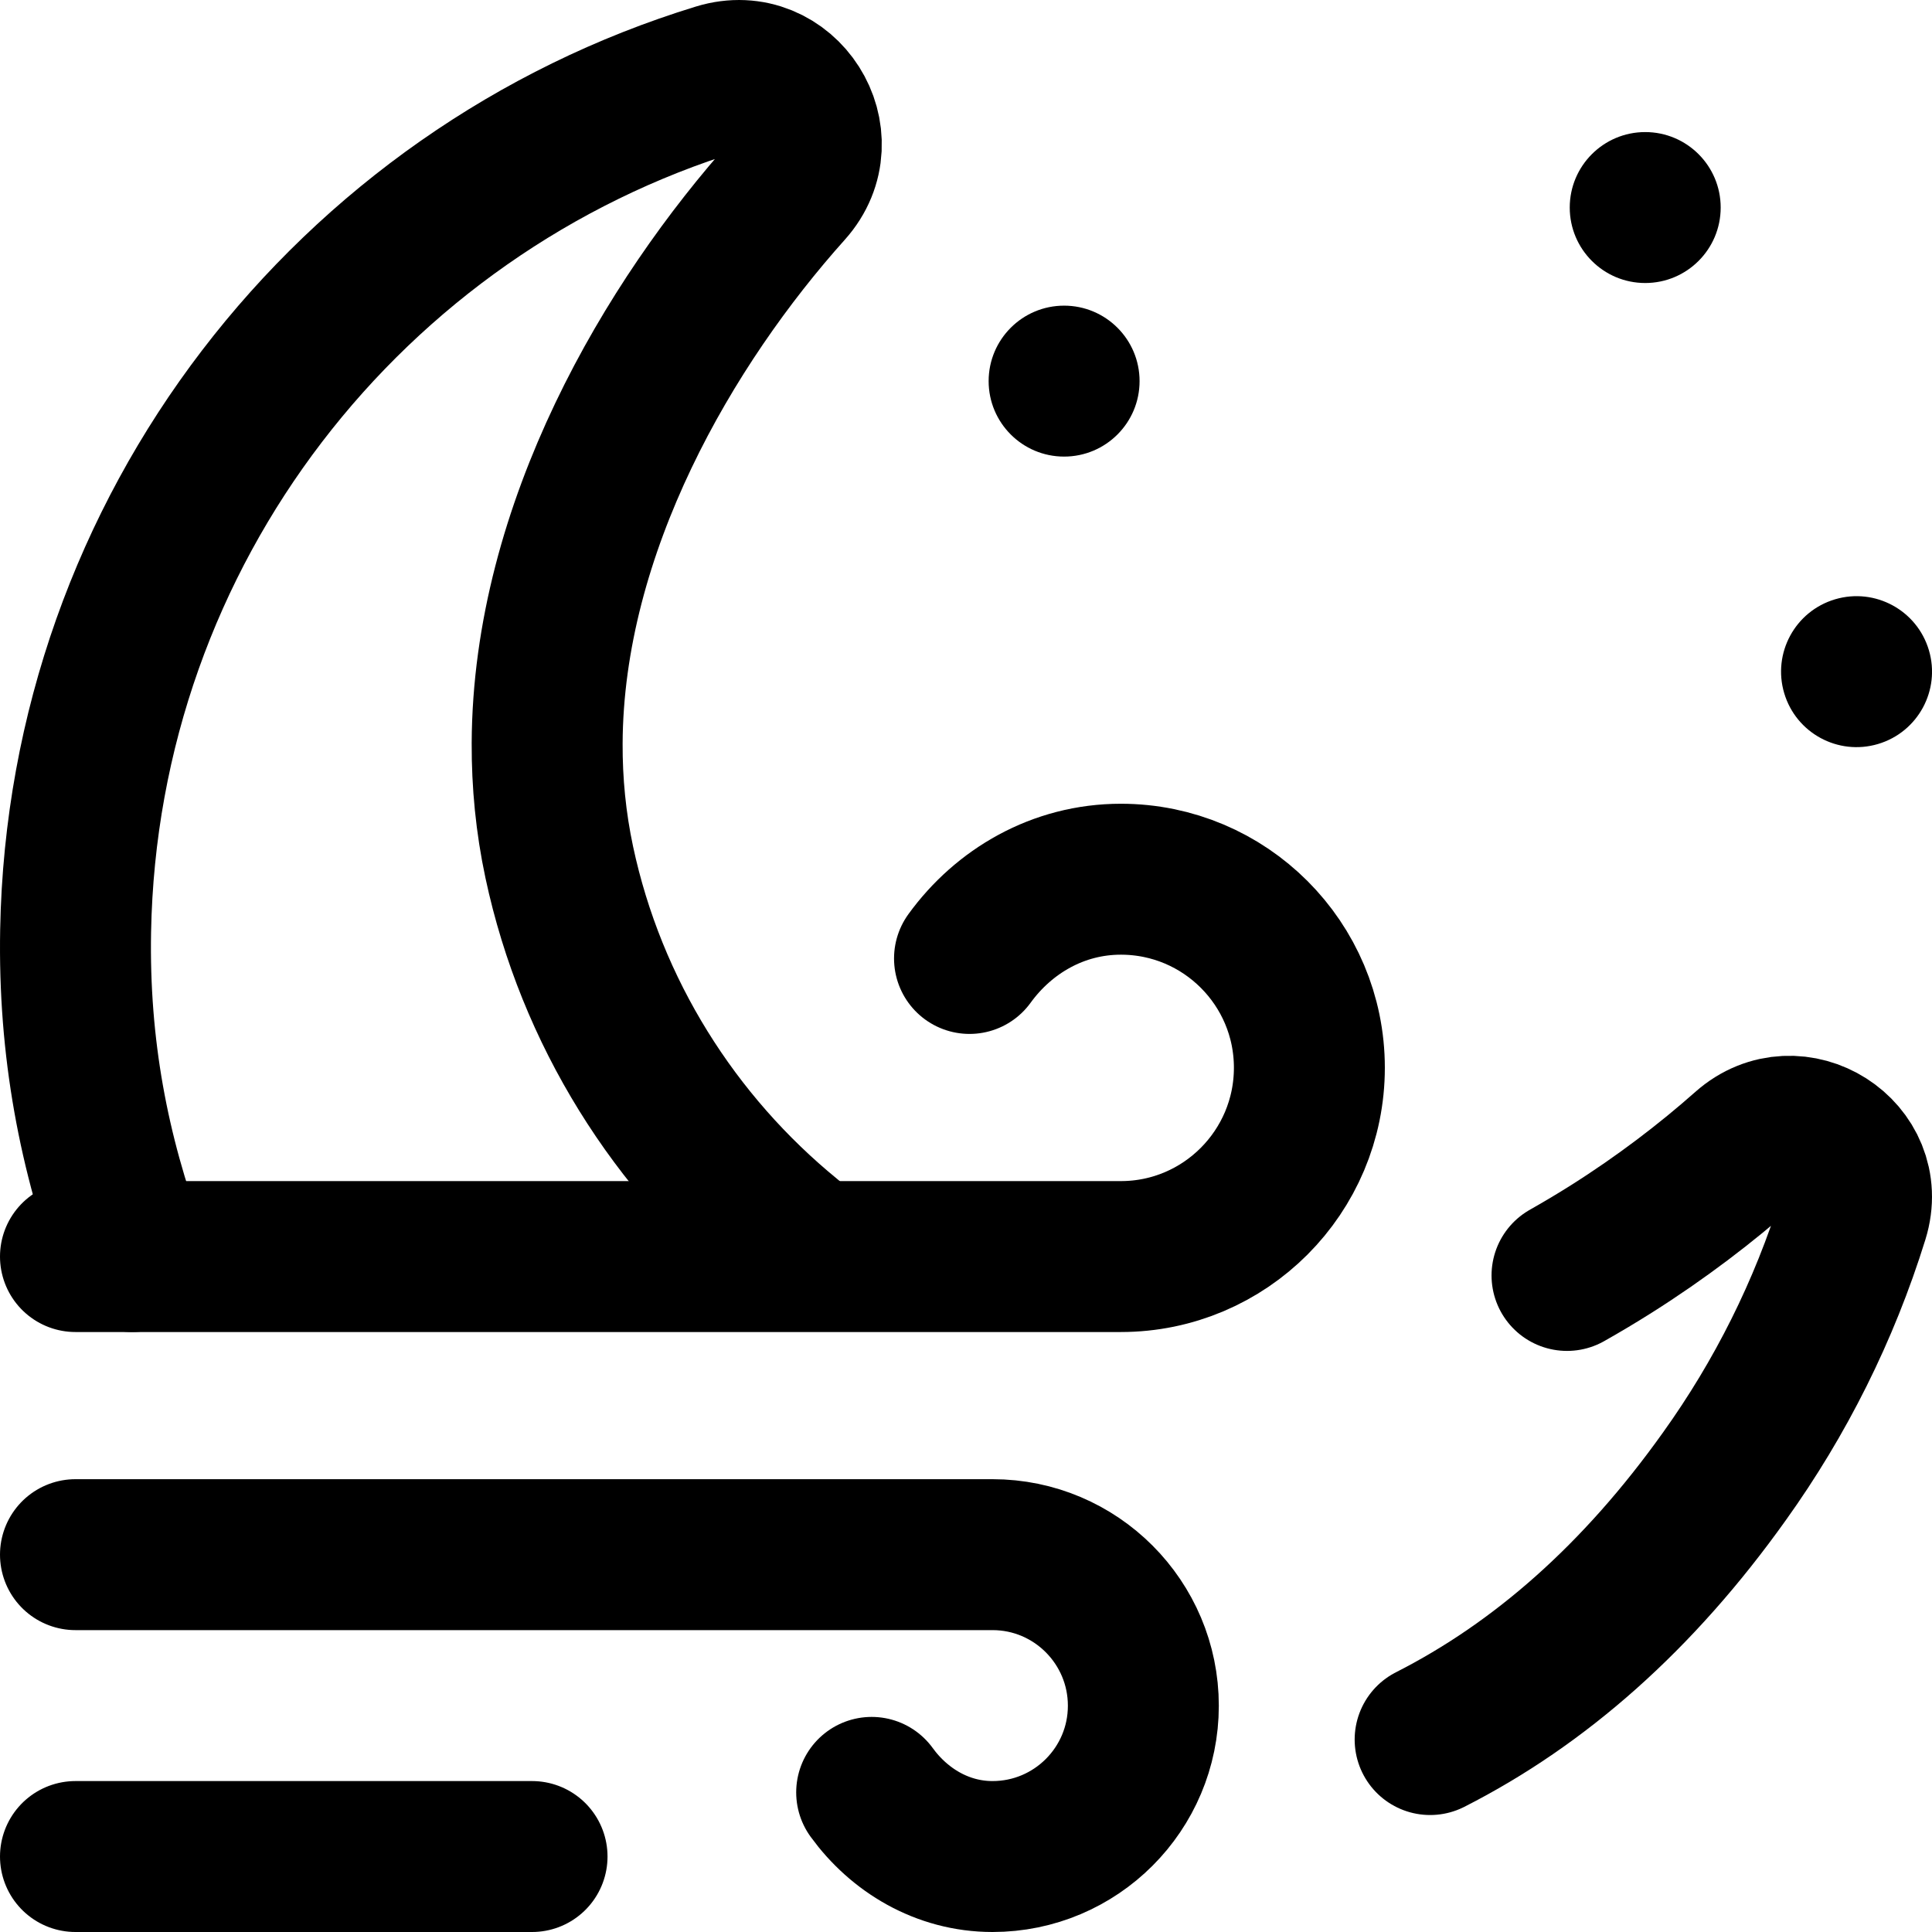
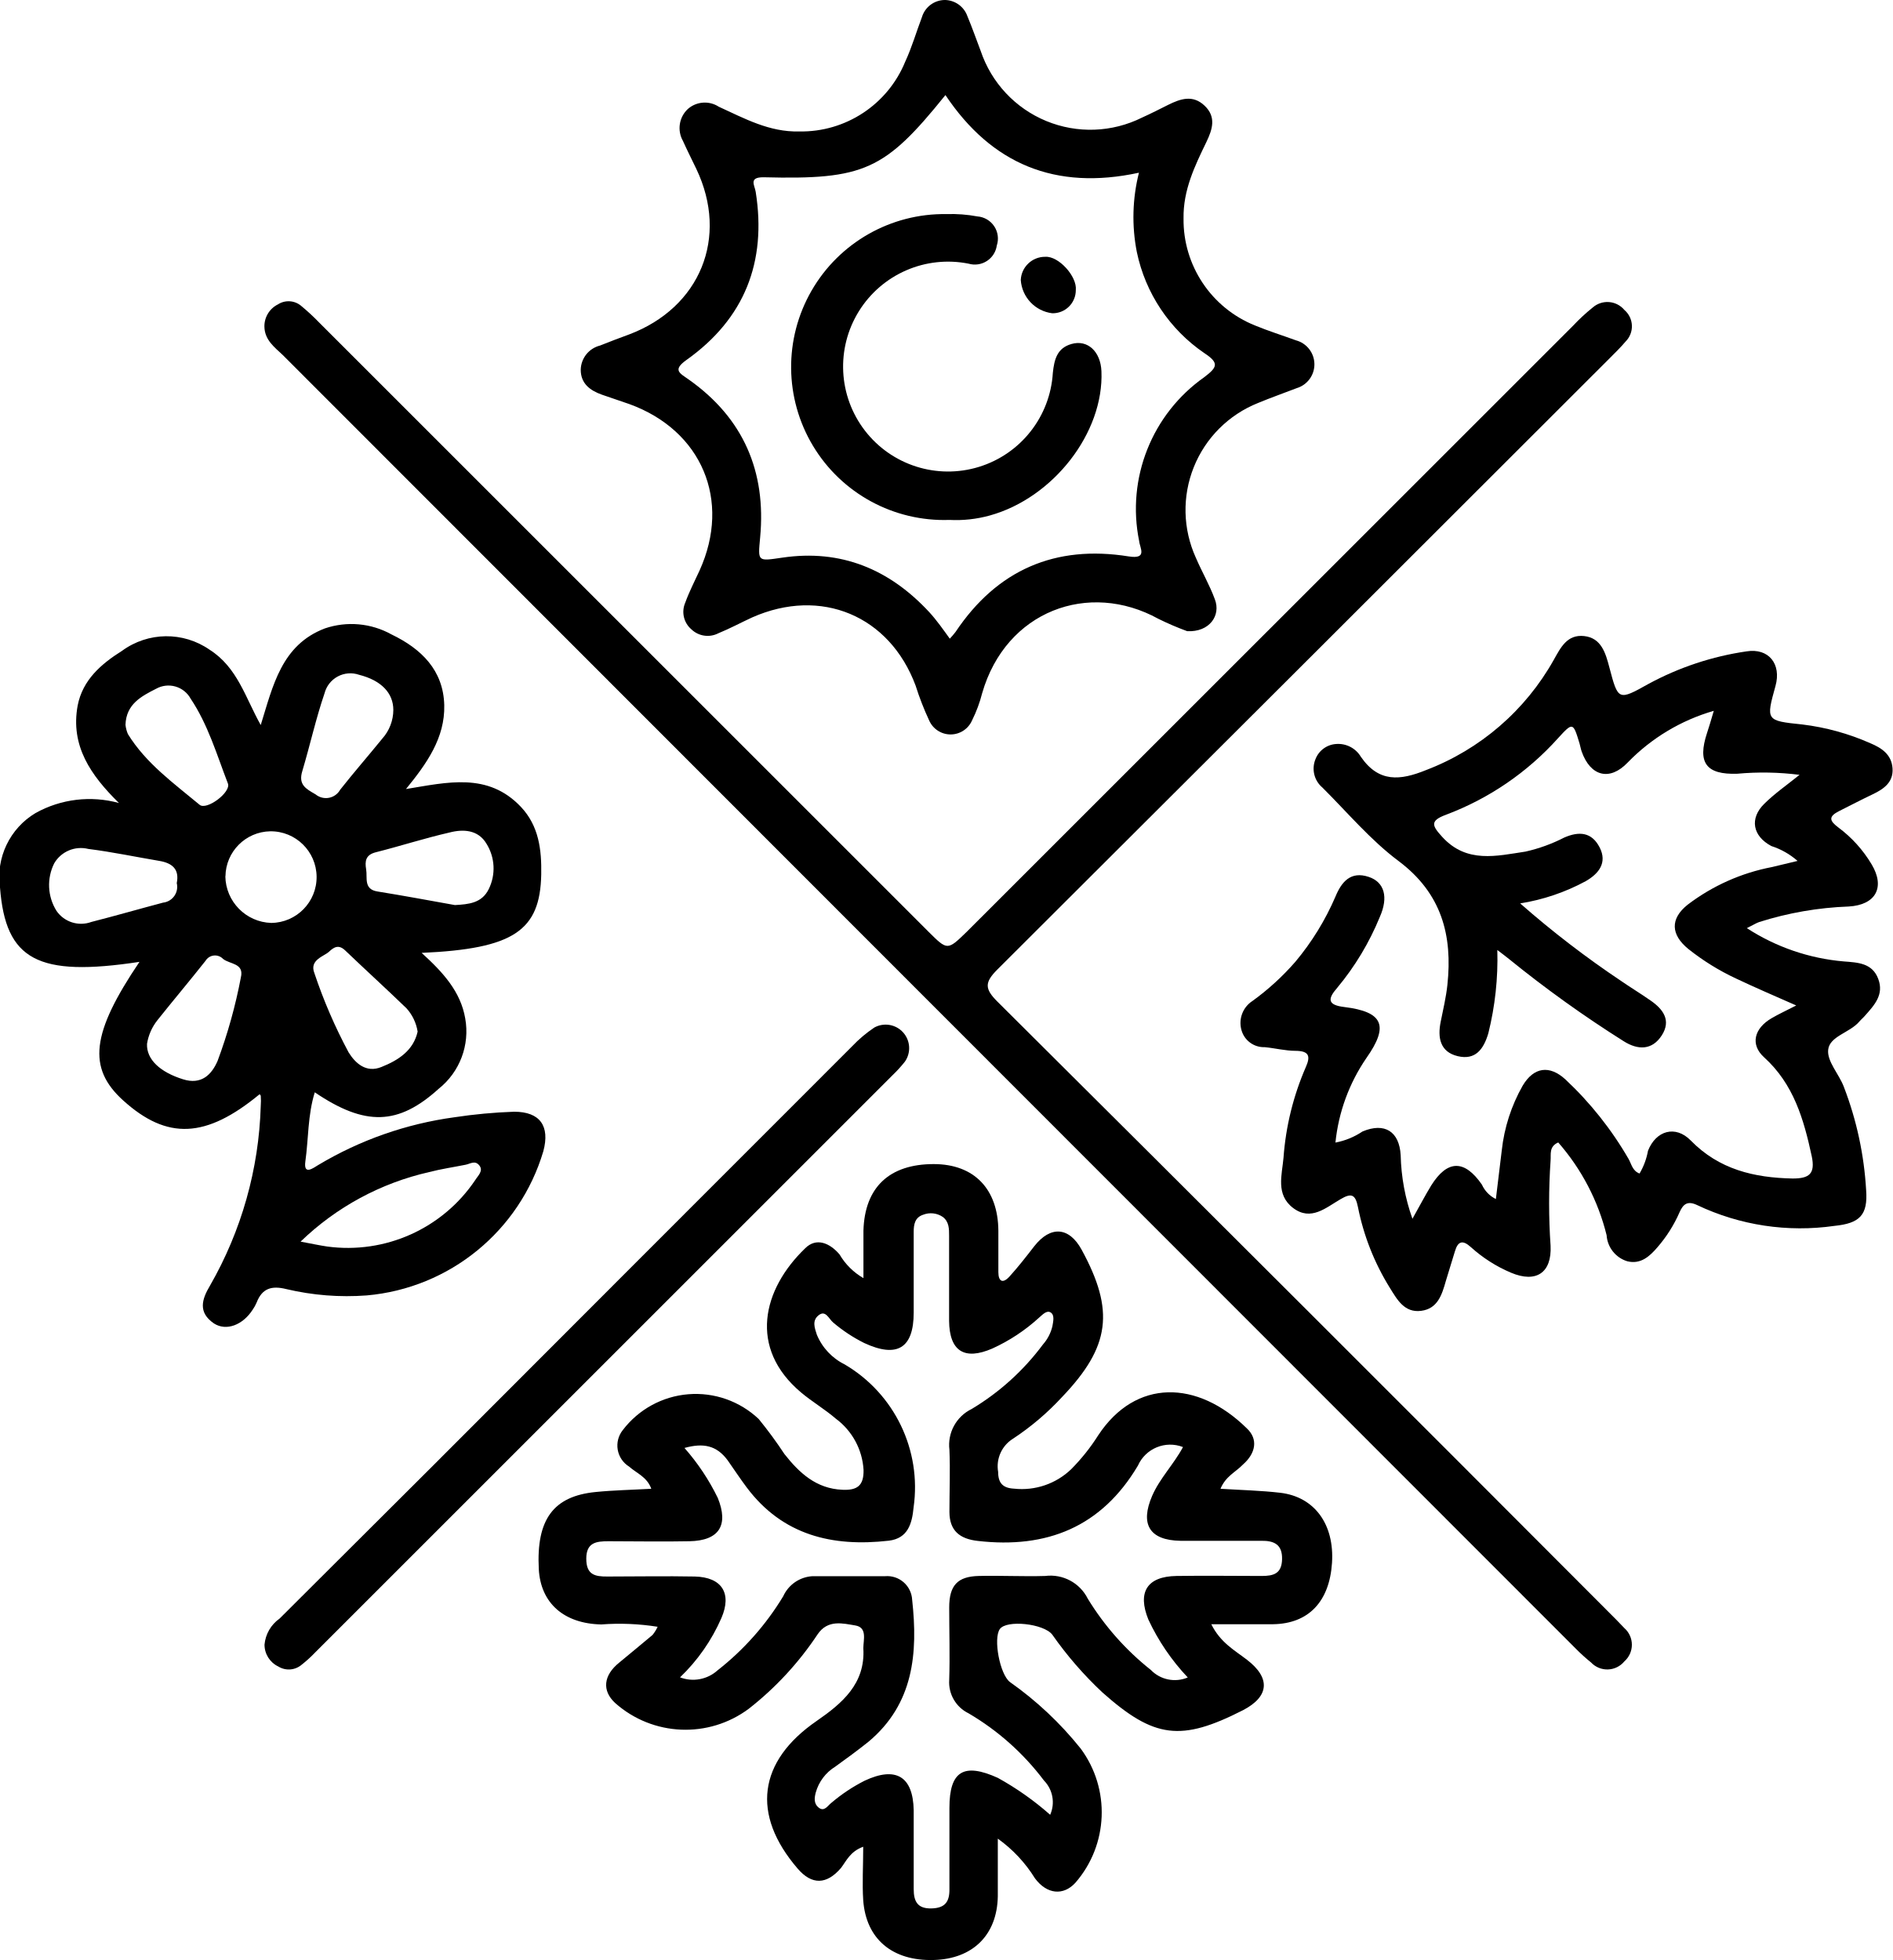
- <svg xmlns="http://www.w3.org/2000/svg" xml:space="preserve" viewBox="0 0 682.667 682.667">
-   <defs>
-     <clipPath id="a" clipPathUnits="userSpaceOnUse">
-       <path d="M0 512h512V0H0Z" data-original="#000000" />
-     </clipPath>
-   </defs>
-   <g clip-path="url(#a)" transform="matrix(1.33333 0 0 -1.33333 0 682.667)">
-     <path d="M262 411c0-11.046 8.954-20 20-20s20 8.954 20 20-8.954 20-20 20-20-8.954-20-20M472.83 328.32c3.14-10.59 14.27-16.63 24.859-13.49 10.591 3.139 16.631 14.269 13.492 24.859-3.14 10.591-14.27 16.631-24.861 13.491-10.59-3.139-16.63-14.269-13.49-24.86M416 457c0-11.046 8.954-20 20-20s20 8.954 20 20-8.954 20-20 20-20-8.954-20-20" data-original="#000000" />
-     <path fill="none" stroke="#000" stroke-linecap="round" stroke-miterlimit="10" stroke-width="40" d="M379 51c29.057 14.762 55.163 37.723 78.001 69.771 14.819 20.684 26.443 43.811 34.15 68.661 5.281 17.022-15.278 30.043-28.623 18.221-10.34-9.16-22.296-18.3-35.528-26.656a275.103 275.103 0 0 0-11.725-7.003M141 20H20" data-original="#000000" />
-     <path fill="none" stroke="#000" stroke-linecap="round" stroke-linejoin="round" stroke-miterlimit="10" stroke-width="40" d="M35 179c-10.183 27.343-15.521 55.389-14.96 86.293 1.934 106.481 73.009 196.084 170.249 225.854 17.488 5.355 30.896-15.724 18.69-29.339-31.677-35.335-63.75-89.754-63.978-146.808-.041-10.447.966-20.983 3.212-31.507 8.477-39.716 30.571-74.597 61.088-99.493" data-original="#000000" />
-     <path fill="none" stroke="#000" stroke-linecap="round" stroke-linejoin="round" stroke-miterlimit="10" stroke-width="40" d="M256.93 258c9.079 12.517 23.464 21 40.109 21 27.592 0 49.96-22.368 49.96-49.96 0-27.593-22.368-50.04-49.96-50.04H19.999M231 37c7.264-10.013 18.716-17 32.031-17C285.105 20 303 37.895 303 59.969 303 82.042 285.105 100 263.031 100H20" data-original="#000000" />
+ <svg xmlns="http://www.w3.org/2000/svg" viewBox="0 0 170.55 176.69">
+   <g id="Calque_2" data-name="Calque 2">
+     <g id="Calque_1-2" data-name="Calque 1">
+       <path d="M110,134.21c1.93.12,3.66.16,5.38.36,3.1.36,4.9,2.85,4.67,6.33s-2.11,5.47-5.3,5.52c-1.78,0-3.56,0-5.58,0,.83,1.67,2.11,2.35,3.21,3.2,2.17,1.66,2,3.33-.35,4.55-5.59,2.85-8,2.55-12.66-1.59a33.15,33.15,0,0,1-4.53-5.22c-.77-1-4.13-1.36-4.73-.5s0,4.07.91,4.77a31.05,31.05,0,0,1,6.38,6,9.67,9.67,0,0,1-.48,12.1c-1.08,1.18-2.56,1.05-3.64-.4a12.46,12.46,0,0,0-3.35-3.58c0,1.89,0,3.55,0,5.2-.06,3.49-2.26,5.65-5.79,5.74-3.71.1-6.09-1.89-6.34-5.39-.1-1.53,0-3.08,0-4.82-1.18.43-1.52,1.28-2,1.91-1.3,1.52-2.63,1.55-3.91.06-4.2-4.88-3.56-9.67,1.7-13.3,2.3-1.59,4.42-3.36,4.22-6.57,0-.75.38-1.87-.73-2.05s-2.47-.56-3.39.8a28.58,28.58,0,0,1-6.19,6.7,9.54,9.54,0,0,1-12.06-.51c-1.2-1.11-1.06-2.49.37-3.64,1-.83,2-1.65,3-2.49a3.45,3.45,0,0,0,.46-.74,21.92,21.92,0,0,0-5.08-.21c-3.35-.07-5.47-1.91-5.63-5-.23-4.46,1.31-6.57,5.14-6.94,1.6-.16,3.21-.19,5-.29-.39-1.08-1.33-1.4-2-2a2.23,2.23,0,0,1-.57-3.29,8.26,8.26,0,0,1,12.25-1,38.29,38.29,0,0,1,2.32,3.16c1.34,1.7,2.86,3.12,5.22,3.22,1.33.06,1.94-.36,1.91-1.79a6.19,6.19,0,0,0-2.5-4.62c-1-.86-2.13-1.52-3.13-2.36-4.76-4-3.49-9.29.37-13,1-1,2.22-.48,3.1.56a5.91,5.91,0,0,0,2.15,2.13c0-1.59,0-2.94,0-4.28.11-3.92,2.35-6,6.33-6,3.66,0,5.8,2.26,5.83,6,0,1.24,0,2.49,0,3.74,0,.86.41,1.05,1,.4.79-.87,1.52-1.81,2.24-2.74,1.46-1.86,3.13-1.75,4.26.31,3,5.5,2.59,8.74-1.76,13.29a23.93,23.93,0,0,1-4.41,3.75,2.93,2.93,0,0,0-1.35,3c0,1,.42,1.46,1.44,1.51a6.42,6.42,0,0,0,5.14-1.75,18,18,0,0,0,2.44-3.06c3.37-5.12,8.94-5,13.38-.64,1.08,1,.79,2.28-.32,3.26C111.35,132.73,110.48,133.06,110,134.21Zm-48.71,17a3.29,3.29,0,0,0,3.38-.63,24.69,24.69,0,0,0,5.92-6.68,3.09,3.09,0,0,1,2.64-1.81c2.18,0,4.37,0,6.55,0a2.25,2.25,0,0,1,2.43,2.12c.53,4.82.14,9.39-3.93,12.8-1,.8-2,1.53-3,2.25a4,4,0,0,0-1.76,2.34c-.12.47-.2,1,.29,1.37s.8-.2,1.11-.44a15.3,15.3,0,0,1,3-2c2.81-1.32,4.37-.41,4.43,2.66,0,2.36,0,4.74,0,7.11,0,1.12.35,1.77,1.6,1.74s1.64-.62,1.62-1.77c0-2.43,0-4.86,0-7.3,0-3.31,1.29-4.09,4.36-2.7a26.41,26.41,0,0,1,4.72,3.33,2.8,2.8,0,0,0-.56-3.09,23.18,23.18,0,0,0-6.8-6.06,3.11,3.11,0,0,1-1.74-3c.07-2.18,0-4.36,0-6.54,0-2,.76-2.79,2.65-2.84s4,.06,6,0a3.76,3.76,0,0,1,3.84,2.05,24.52,24.52,0,0,0,5.68,6.42,3,3,0,0,0,3.33.68A19.74,19.74,0,0,1,103.5,146c-1-2.46-.13-3.89,2.54-3.93s5.12,0,7.67,0c1.07,0,1.81-.2,1.84-1.51s-.69-1.68-1.88-1.66c-2.43,0-4.86,0-7.29,0-2.79-.05-3.64-1.5-2.54-4.05.69-1.59,1.94-2.83,2.78-4.4a3.18,3.18,0,0,0-4.06,1.67c-3.28,5.53-8.21,7.51-14.44,6.79-1.61-.18-2.54-.91-2.55-2.6,0-1.87.08-3.75,0-5.61a3.6,3.6,0,0,1,2-3.68A22.24,22.24,0,0,0,94,121.2a3.8,3.8,0,0,0,.85-1.64c.07-.42.22-1-.15-1.24s-.76.22-1.07.48a16.11,16.11,0,0,1-4.2,2.77c-2.52,1.09-3.86.23-3.89-2.49,0-2.56,0-5.12,0-7.68,0-.62,0-1.26-.56-1.69a1.91,1.91,0,0,0-1.79-.2c-.72.24-.84.86-.84,1.51,0,2.43,0,4.87,0,7.3,0,3.24-1.51,4.12-4.46,2.75a13.87,13.87,0,0,1-2.8-1.85c-.38-.31-.67-1.15-1.3-.66s-.36,1.16-.17,1.76A5.21,5.21,0,0,0,76.13,123a12.85,12.85,0,0,1,6.21,12.89c-.14,1.48-.52,2.79-2.23,3-5.08.58-9.57-.48-12.81-4.8-.6-.8-1.15-1.64-1.72-2.45-1-1.35-2.2-1.58-3.89-1.11a20.16,20.16,0,0,1,3,4.5c1,2.46.14,3.86-2.56,3.91-2.43.05-4.86,0-7.29,0-1.1,0-2,.11-2,1.57s.78,1.62,1.92,1.61c2.62,0,5.24-.05,7.86,0,2.45.06,3.36,1.52,2.4,3.74A16.59,16.59,0,0,1,61.28,151.22Z" />
+       <path d="M23.5,65.36c1.1-3.54,1.87-7.22,5.78-8.71a7.43,7.43,0,0,1,6,.54c2.7,1.3,4.68,3.23,4.76,6.38.07,2.95-1.58,5.27-3.45,7.56,3.71-.6,7.38-1.54,10.36,1.61,1.62,1.72,1.87,3.86,1.83,6.09C48.68,83.9,46.3,85.53,38,85.9c1.94,1.76,3.52,3.5,3.93,5.91a6.61,6.61,0,0,1-2.39,6.34c-3.63,3.29-6.61,3.41-11.17.32-.64,2.06-.56,4.18-.85,6.24-.17,1.26.69.6,1.17.31a32.39,32.39,0,0,1,12.26-4.3,46.54,46.54,0,0,1,5.39-.5c2.33,0,3.24,1.29,2.63,3.56a18.27,18.27,0,0,1-15.92,13,23.77,23.77,0,0,1-7.24-.57c-1.32-.33-2.18-.08-2.68,1.21a3.45,3.45,0,0,1-.36.65c-.89,1.38-2.37,1.95-3.48,1.24-1.47-1-1.1-2.18-.36-3.42a34.53,34.53,0,0,0,4.57-16.19,5.79,5.79,0,0,0,0-.93s-.06-.08-.1-.13c-4.84,4-8.34,4.14-12.29.57-3.25-2.93-2.88-6.07,1.46-12.5C3.41,88.1.5,86.56,0,80a6.71,6.71,0,0,1,3.21-6.71,10,10,0,0,1,7.51-.9C8.19,69.9,6.33,67.25,7,63.6c.45-2.31,2.12-3.75,4-4.93a6.79,6.79,0,0,1,7.89-.1C21.41,60.17,22.12,62.91,23.5,65.36Zm3.59,46.57c1.06.2,1.72.34,2.39.44a13.84,13.84,0,0,0,13.36-6c.24-.39.75-.82.36-1.31s-.82-.14-1.24-.06c-1.1.22-2.2.38-3.28.66A24.43,24.43,0,0,0,27.09,111.93ZM13.25,94.1c-.06,1.41,1.19,2.56,3.26,3.2,1.63.51,2.56-.41,3.1-1.66a46.15,46.15,0,0,0,2.1-7.53c.31-1.3-1-1.17-1.61-1.67a1,1,0,0,0-1.58.18c-1.42,1.8-2.91,3.56-4.34,5.36A4.57,4.57,0,0,0,13.25,94.1Zm2.68-14.49c.25-1.23-.38-1.8-1.56-2-2.14-.36-4.26-.81-6.41-1.08a2.78,2.78,0,0,0-3.07,1.29,4.38,4.38,0,0,0,.2,4.29,2.69,2.69,0,0,0,3.15,1c2.16-.55,4.3-1.17,6.46-1.74A1.43,1.43,0,0,0,15.93,79.61ZM35.45,64c0-1.51-1.07-2.66-3.09-3.17a2.4,2.4,0,0,0-3.11,1.67c-.78,2.28-1.3,4.65-2,7-.39,1.25.33,1.61,1.19,2.11a1.47,1.47,0,0,0,2.22-.42c1.23-1.56,2.54-3.06,3.79-4.6A3.9,3.9,0,0,0,35.45,64ZM41,81.59c1.24-.07,2.43-.17,3.05-1.44a4.21,4.21,0,0,0-.21-4.1c-.75-1.26-2.1-1.32-3.33-1-2.23.51-4.42,1.22-6.64,1.78-.91.23-1,.79-.87,1.54s-.26,1.81,1.05,2C36.35,80.74,38.66,81.17,41,81.59ZM37.64,93a4.09,4.09,0,0,0-1-2.1c-1.83-1.77-3.71-3.48-5.54-5.23-.57-.54-1-.3-1.44.12s-1.79.73-1.33,1.92a45.89,45.89,0,0,0,3.09,7.16c.62,1,1.59,1.87,2.95,1.32C35.93,95.57,37.26,94.69,37.64,93ZM11.31,65.34a2.9,2.9,0,0,0,.22.84c1.63,2.64,4.13,4.43,6.46,6.37.64.53,2.86-1.14,2.55-1.92-1-2.59-1.79-5.31-3.36-7.65a2.28,2.28,0,0,0-3.11-.89C12.75,62.76,11.37,63.47,11.31,65.34Zm9,13.65a4.27,4.27,0,0,0,4.14,4.21,4.13,4.13,0,0,0-.09-8.26A4.11,4.11,0,0,0,20.32,79Z" />
+       <path d="M120.36,103a6.53,6.53,0,0,0,2.44-1c2-.84,3.32,0,3.44,2.14a18.32,18.32,0,0,0,1.06,5.73c.66-1.17,1.14-2.1,1.69-3,1.46-2.33,3-2.35,4.57-.08a2.66,2.66,0,0,0,1.26,1.3c.18-1.5.35-2.94.53-4.38a15.14,15.14,0,0,1,1.88-5.83c1-1.69,2.42-1.89,3.86-.57a31.17,31.17,0,0,1,5.68,7.15c.27.46.35,1.09,1,1.33a6.21,6.21,0,0,0,.76-2.05c.72-1.83,2.48-2.33,3.85-.93,2.56,2.62,5.71,3.36,9.19,3.43,1.48,0,2.05-.41,1.72-2-.72-3.34-1.63-6.51-4.3-8.93-1.26-1.14-.9-2.6.68-3.52.63-.37,1.31-.68,2.22-1.15-2-.88-3.72-1.62-5.43-2.43a21.49,21.49,0,0,1-4.28-2.65c-1.61-1.3-1.66-2.74-.08-4a18.18,18.18,0,0,1,7.62-3.4l2.29-.55a6.68,6.68,0,0,0-2.36-1.34c-1.68-.89-2-2.48-.63-3.82.92-.91,2-1.66,3.17-2.6a25.8,25.8,0,0,0-5.61-.1c-2.82.1-3.61-1-2.73-3.67.17-.52.32-1,.61-2a17.59,17.59,0,0,0-7.76,4.66c-1.62,1.7-3.36,1.25-4.15-1-.08-.23-.12-.48-.19-.72-.58-1.91-.6-1.94-1.94-.47a25.73,25.73,0,0,1-10.1,6.9c-1.49.55-1.24,1-.33,2,2.2,2.41,4.9,1.71,7.5,1.32a14.71,14.71,0,0,0,3.5-1.27c1.34-.58,2.47-.49,3.18.89s-.07,2.37-1.26,3.05a18.52,18.52,0,0,1-5.9,2,87.31,87.31,0,0,0,9.11,7c.87.6,1.78,1.15,2.65,1.76,1.13.78,1.87,1.79,1,3.14s-2.15,1.33-3.42.53A106.18,106.18,0,0,1,136,86.45c-.28-.23-.57-.44-1.05-.81a27.79,27.79,0,0,1-.81,7.51c-.43,1.45-1.17,2.44-2.76,2.06s-1.83-1.67-1.53-3.12c.22-1.09.48-2.19.6-3.3.48-4.48-.52-8.26-4.4-11.17-2.53-1.89-4.61-4.38-6.86-6.62a2.23,2.23,0,0,1-.63-2.56,2.14,2.14,0,0,1,1.86-1.37,2.38,2.38,0,0,1,2.23,1.15c1.61,2.34,3.54,2.15,5.88,1.2a22.3,22.3,0,0,0,11.51-9.94c.62-1.1,1.2-2.31,2.74-2.14s1.93,1.53,2.27,2.83c.79,3,.81,3,3.53,1.48a26.57,26.57,0,0,1,8.83-2.93c2-.32,3.16,1.14,2.61,3.12-.86,3.11-.87,3.13,2.42,3.47A21.51,21.51,0,0,1,168.57,67c1,.42,1.91,1,2,2.26s-.79,1.87-1.8,2.35-2,1-3,1.5-.89.88-.09,1.48a11.41,11.41,0,0,1,3,3.32c1.25,2.08.38,3.67-2.06,3.81a30.3,30.3,0,0,0-8.07,1.4c-.28.1-.53.26-1.11.55a19,19,0,0,0,8.73,3c1.28.1,2.57.14,3.11,1.57s-.35,2.37-1.19,3.32c-.16.19-.36.35-.52.54-.85,1-2.67,1.31-2.8,2.53-.12,1.06,1,2.22,1.42,3.37a30.79,30.79,0,0,1,2,9.28c.17,2.26-.58,3-2.85,3.23a21.66,21.66,0,0,1-12.37-1.87c-.84-.4-1.25-.14-1.59.63a12.34,12.34,0,0,1-2,3.17c-.71.83-1.52,1.56-2.72,1.26a2.64,2.64,0,0,1-1.86-2.35,19.94,19.94,0,0,0-4.36-8.36c-.85.37-.64,1.07-.69,1.64a56.1,56.1,0,0,0,0,7.67c.12,2.44-1.3,3.39-3.57,2.43a12.83,12.83,0,0,1-3.62-2.31c-.73-.66-1.16-.54-1.43.38s-.56,1.79-.82,2.68c-.35,1.23-.73,2.5-2.23,2.69s-2.15-1-2.82-2.08a21.85,21.85,0,0,1-2.87-7.27c-.23-1.17-.6-1.29-1.58-.71-1.31.76-2.66,2-4.26.79s-1-3-.87-4.54a25,25,0,0,1,2-8.14c.45-1,.32-1.48-.91-1.49-.92,0-1.85-.24-2.78-.33a2.1,2.1,0,0,1-2.1-1.54,2.36,2.36,0,0,1,1-2.63,23.06,23.06,0,0,0,3.86-3.53,23.79,23.79,0,0,0,3.61-5.87c.54-1.31,1.36-2.33,3-1.78,1.42.47,1.79,1.83,1,3.61a24.42,24.42,0,0,1-3.84,6.39c-.88,1-.88,1.55.63,1.73,3.52.43,4.05,1.69,2,4.6A16.42,16.42,0,0,0,120.36,103Z" />
+       <path d="M23.83,29.44a2.2,2.2,0,0,1,1.22-2,1.76,1.76,0,0,1,2.1.14,19.55,19.55,0,0,1,1.64,1.52L83.69,84c1.7,1.69,1.7,1.69,3.44,0l54.64-54.63a17.31,17.31,0,0,1,1.78-1.65,2,2,0,0,1,2.85.22,1.94,1.94,0,0,1,.11,2.85c-.44.52-.93,1-1.42,1.49Q117.51,59.85,89.9,87.39c-1.18,1.18-1.16,1.75,0,2.91q27.59,27.45,55.06,55c.49.49,1,1,1.44,1.47a2,2,0,0,1,0,3,2,2,0,0,1-3,.1A16.35,16.35,0,0,1,142,148.6L25.48,32C24.74,31.3,23.85,30.65,23.83,29.44Z" />
+       <path d="M107,56.9a26.34,26.34,0,0,1-2.59-1.11c-6.28-3.47-13.75-.73-15.89,6.7a12.2,12.2,0,0,1-.91,2.45,2.11,2.11,0,0,1-3.87,0,25.84,25.84,0,0,1-1.22-3.14C80.17,55.5,74,52.91,67.79,55.66c-1,.46-2,1-3.05,1.43a2.11,2.11,0,0,1-2.43-.36,2.07,2.07,0,0,1-.55-2.4c.36-1,.85-1.94,1.29-2.9,2.87-6.32.2-12.63-6.32-15l-2.48-.85c-1.07-.38-1.91-1-1.91-2.25a2.3,2.3,0,0,1,1.74-2.18c.87-.35,1.75-.68,2.62-1,6.41-2.42,9-8.75,6.06-14.92-.4-.84-.83-1.68-1.21-2.53A2.35,2.35,0,0,1,62,9.82a2.31,2.31,0,0,1,2.78-.2c2.32,1.06,4.56,2.3,7.25,2.23a10.12,10.12,0,0,0,9.56-6.3c.6-1.29,1-2.69,1.5-4A2.17,2.17,0,0,1,85.19,0a2.19,2.19,0,0,1,2,1.46c.42,1,.8,2.09,1.2,3.14a10.43,10.43,0,0,0,14.54,6c.8-.36,1.58-.76,2.36-1.15,1.11-.55,2.22-.93,3.28.08s.71,2.12.17,3.25c-1.06,2.19-2.11,4.35-2.07,6.91a10.26,10.26,0,0,0,6.44,9.65c1.21.5,2.46.89,3.69,1.34a2.24,2.24,0,0,1,.07,4.31c-1.16.45-2.34.86-3.49,1.34a10.39,10.39,0,0,0-5.6,13.95c.54,1.26,1.24,2.46,1.71,3.74C110.06,55.49,109,57,107,56.9Zm-21.42.7a7.48,7.48,0,0,0,.54-.63c3.75-5.61,9-7.87,15.61-6.81,1.72.27,1-.76.94-1.38A14.52,14.52,0,0,1,108.54,34c1.15-.88,1.39-1.26,0-2.17a14.65,14.65,0,0,1-6.08-9.11,16.35,16.35,0,0,1,.19-7.15c-7.54,1.63-13.28-.78-17.44-7-5.47,6.79-7.32,7.64-16.41,7.41-1.35,0-.78.72-.69,1.32,1,6.31-1,11.43-6.24,15.15-1.29.92-.6,1.19.2,1.76,4.93,3.48,7,8.3,6.44,14.24-.2,2.2-.26,2.15,2,1.82,5.3-.78,9.66,1.05,13.24,4.91C84.42,55.91,85,56.74,85.62,57.6Z" />
+       <path d="M23.84,148.26a3.23,3.23,0,0,1,1.36-2.35L39,132.15Q57.88,113.24,76.8,94.32a11.8,11.8,0,0,1,2-1.69,2.12,2.12,0,0,1,2.76,3.07,12,12,0,0,1-1.13,1.24l-52,52a11.94,11.94,0,0,1-1.24,1.13,1.79,1.79,0,0,1-2.11.16A2.18,2.18,0,0,1,23.84,148.26Z" />
+       <path d="M85.57,46.87a13.79,13.79,0,1,1-.26-27.57,12.88,12.88,0,0,1,2.78.21,2,2,0,0,1,1.75,2.62,2,2,0,0,1-2.54,1.64,9.46,9.46,0,1,0,7.59,9.84c.13-1.21.38-2.23,1.68-2.6,1.45-.42,2.63.68,2.7,2.46.23,5.53-4.33,11.41-10.06,13A11.39,11.39,0,0,1,85.57,46.87Z" />
+       <path d="M94.84,28.24a3.24,3.24,0,0,1-2.84-3,2.19,2.19,0,0,1,2.21-2.09c1.21-.08,2.88,1.78,2.75,3A2.08,2.08,0,0,1,94.84,28.24Z" />
+     </g>
  </g>
</svg>
